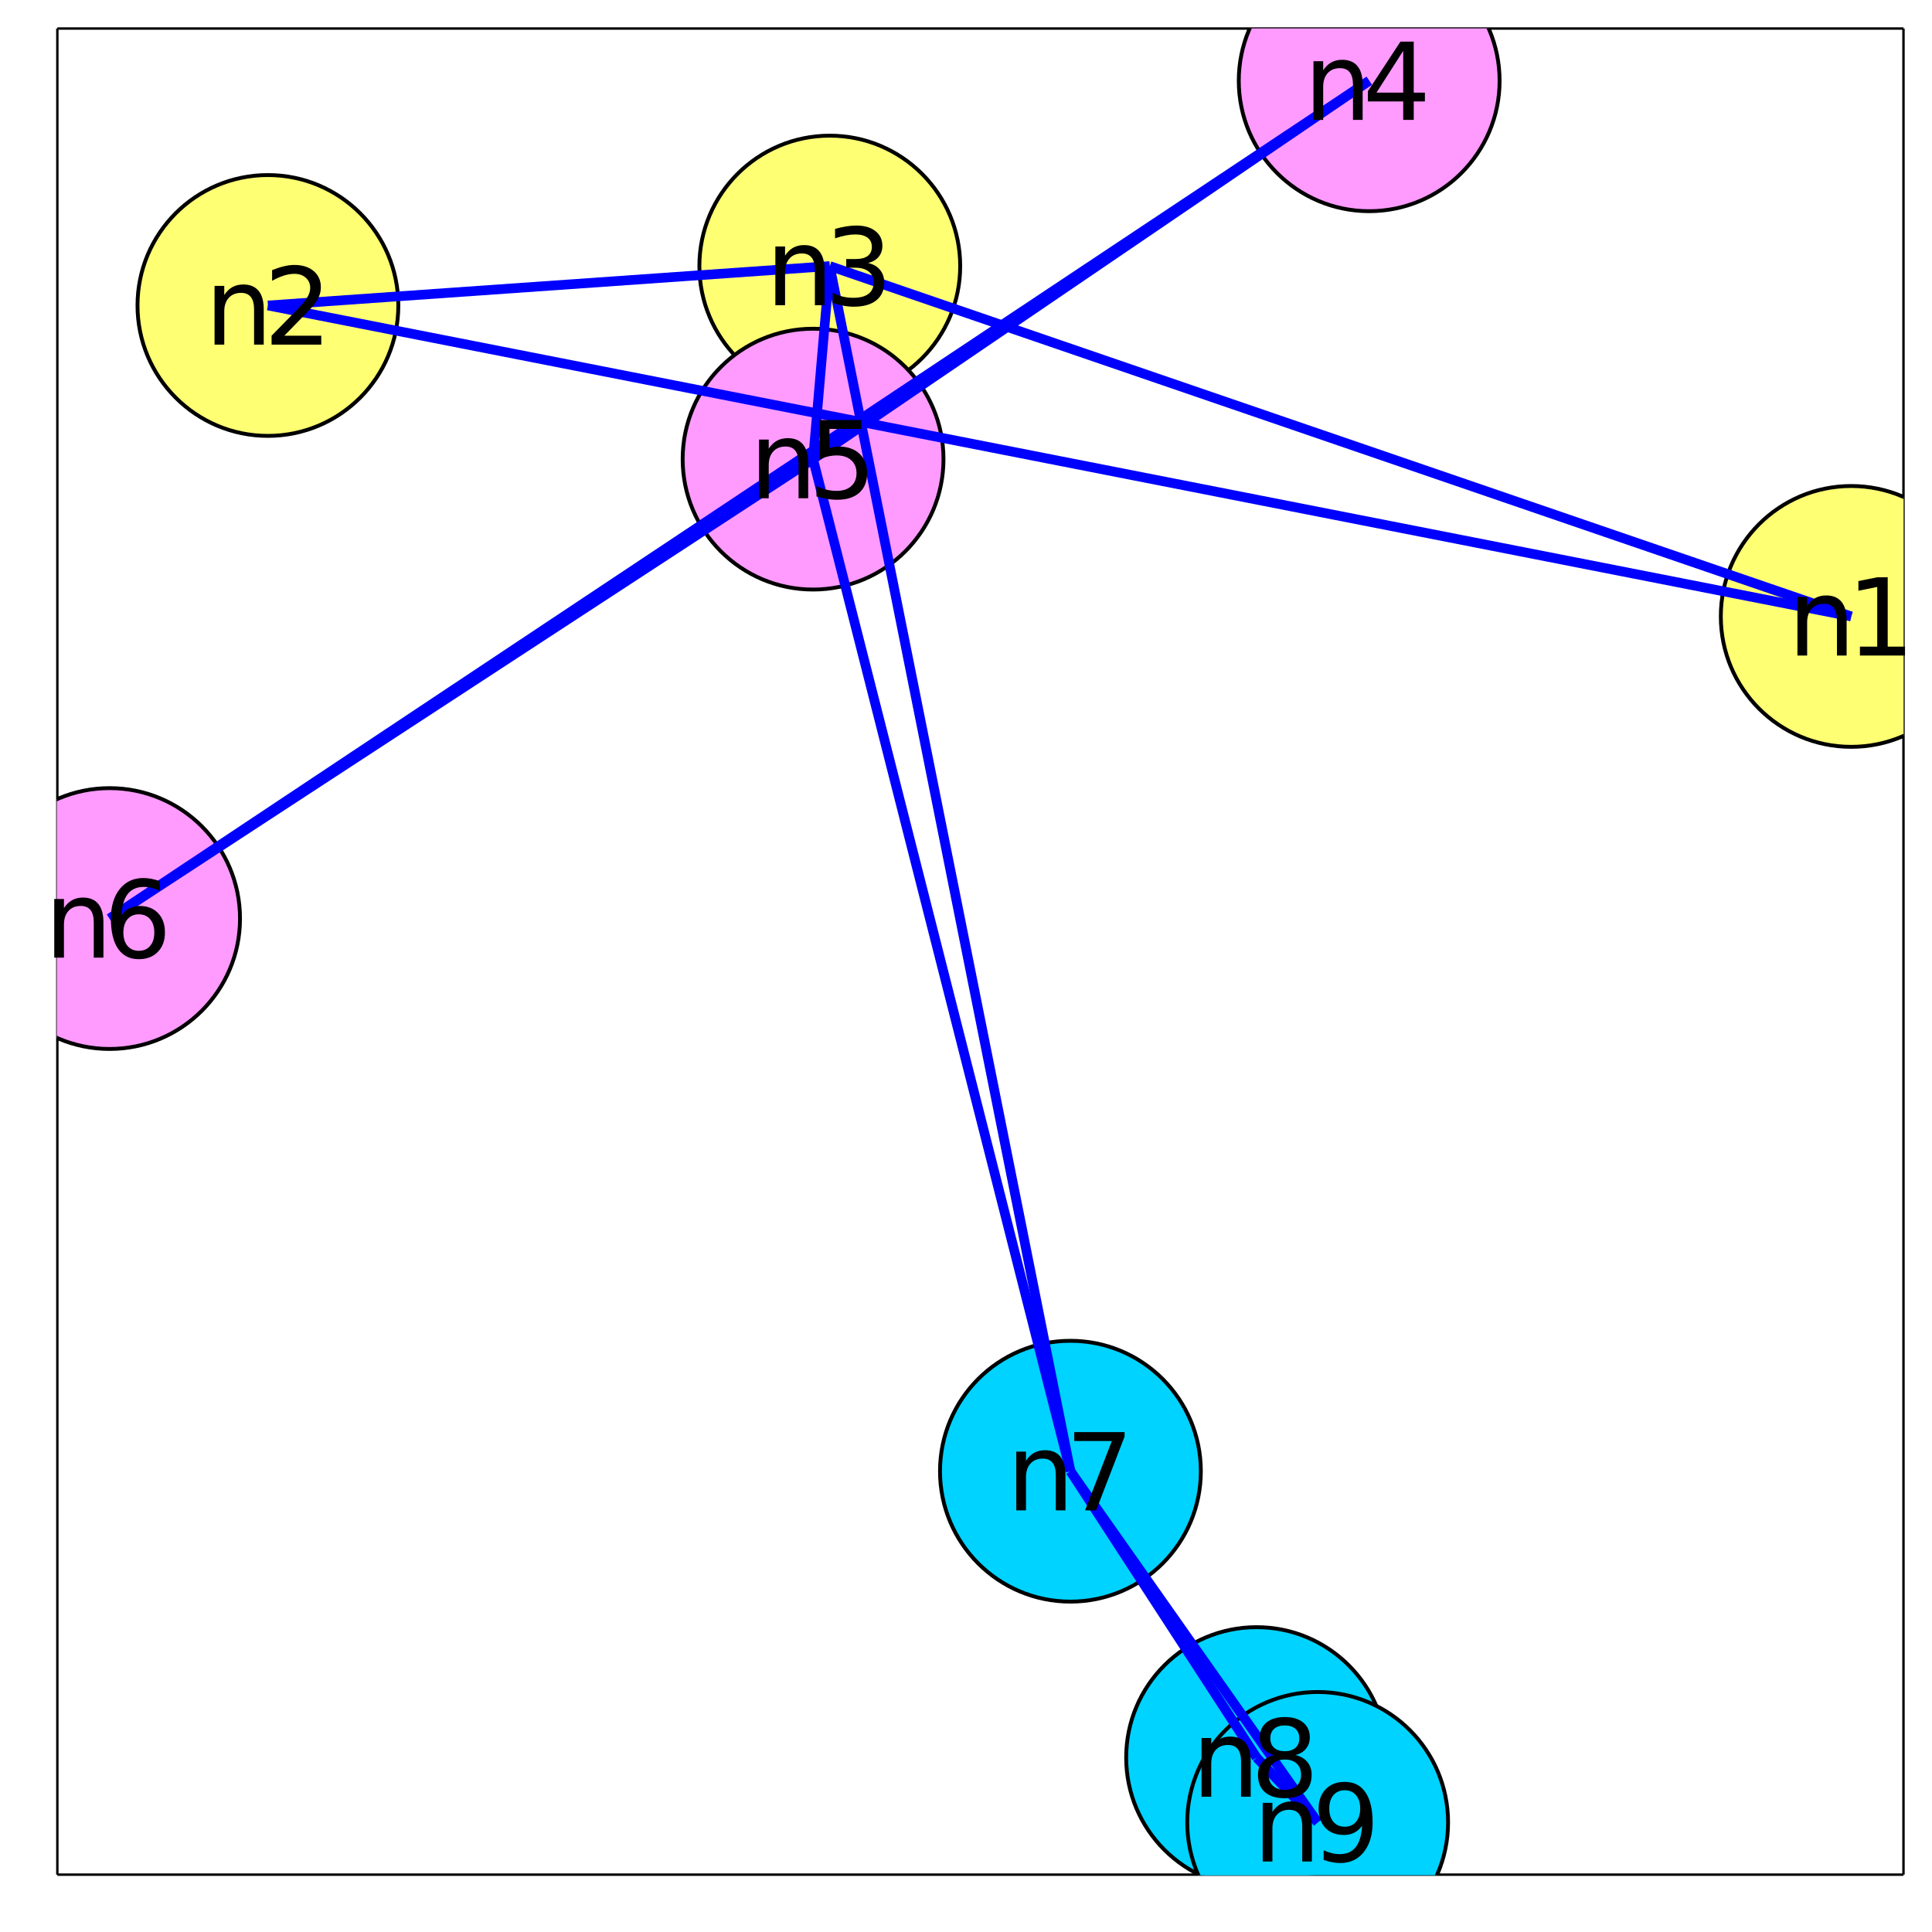
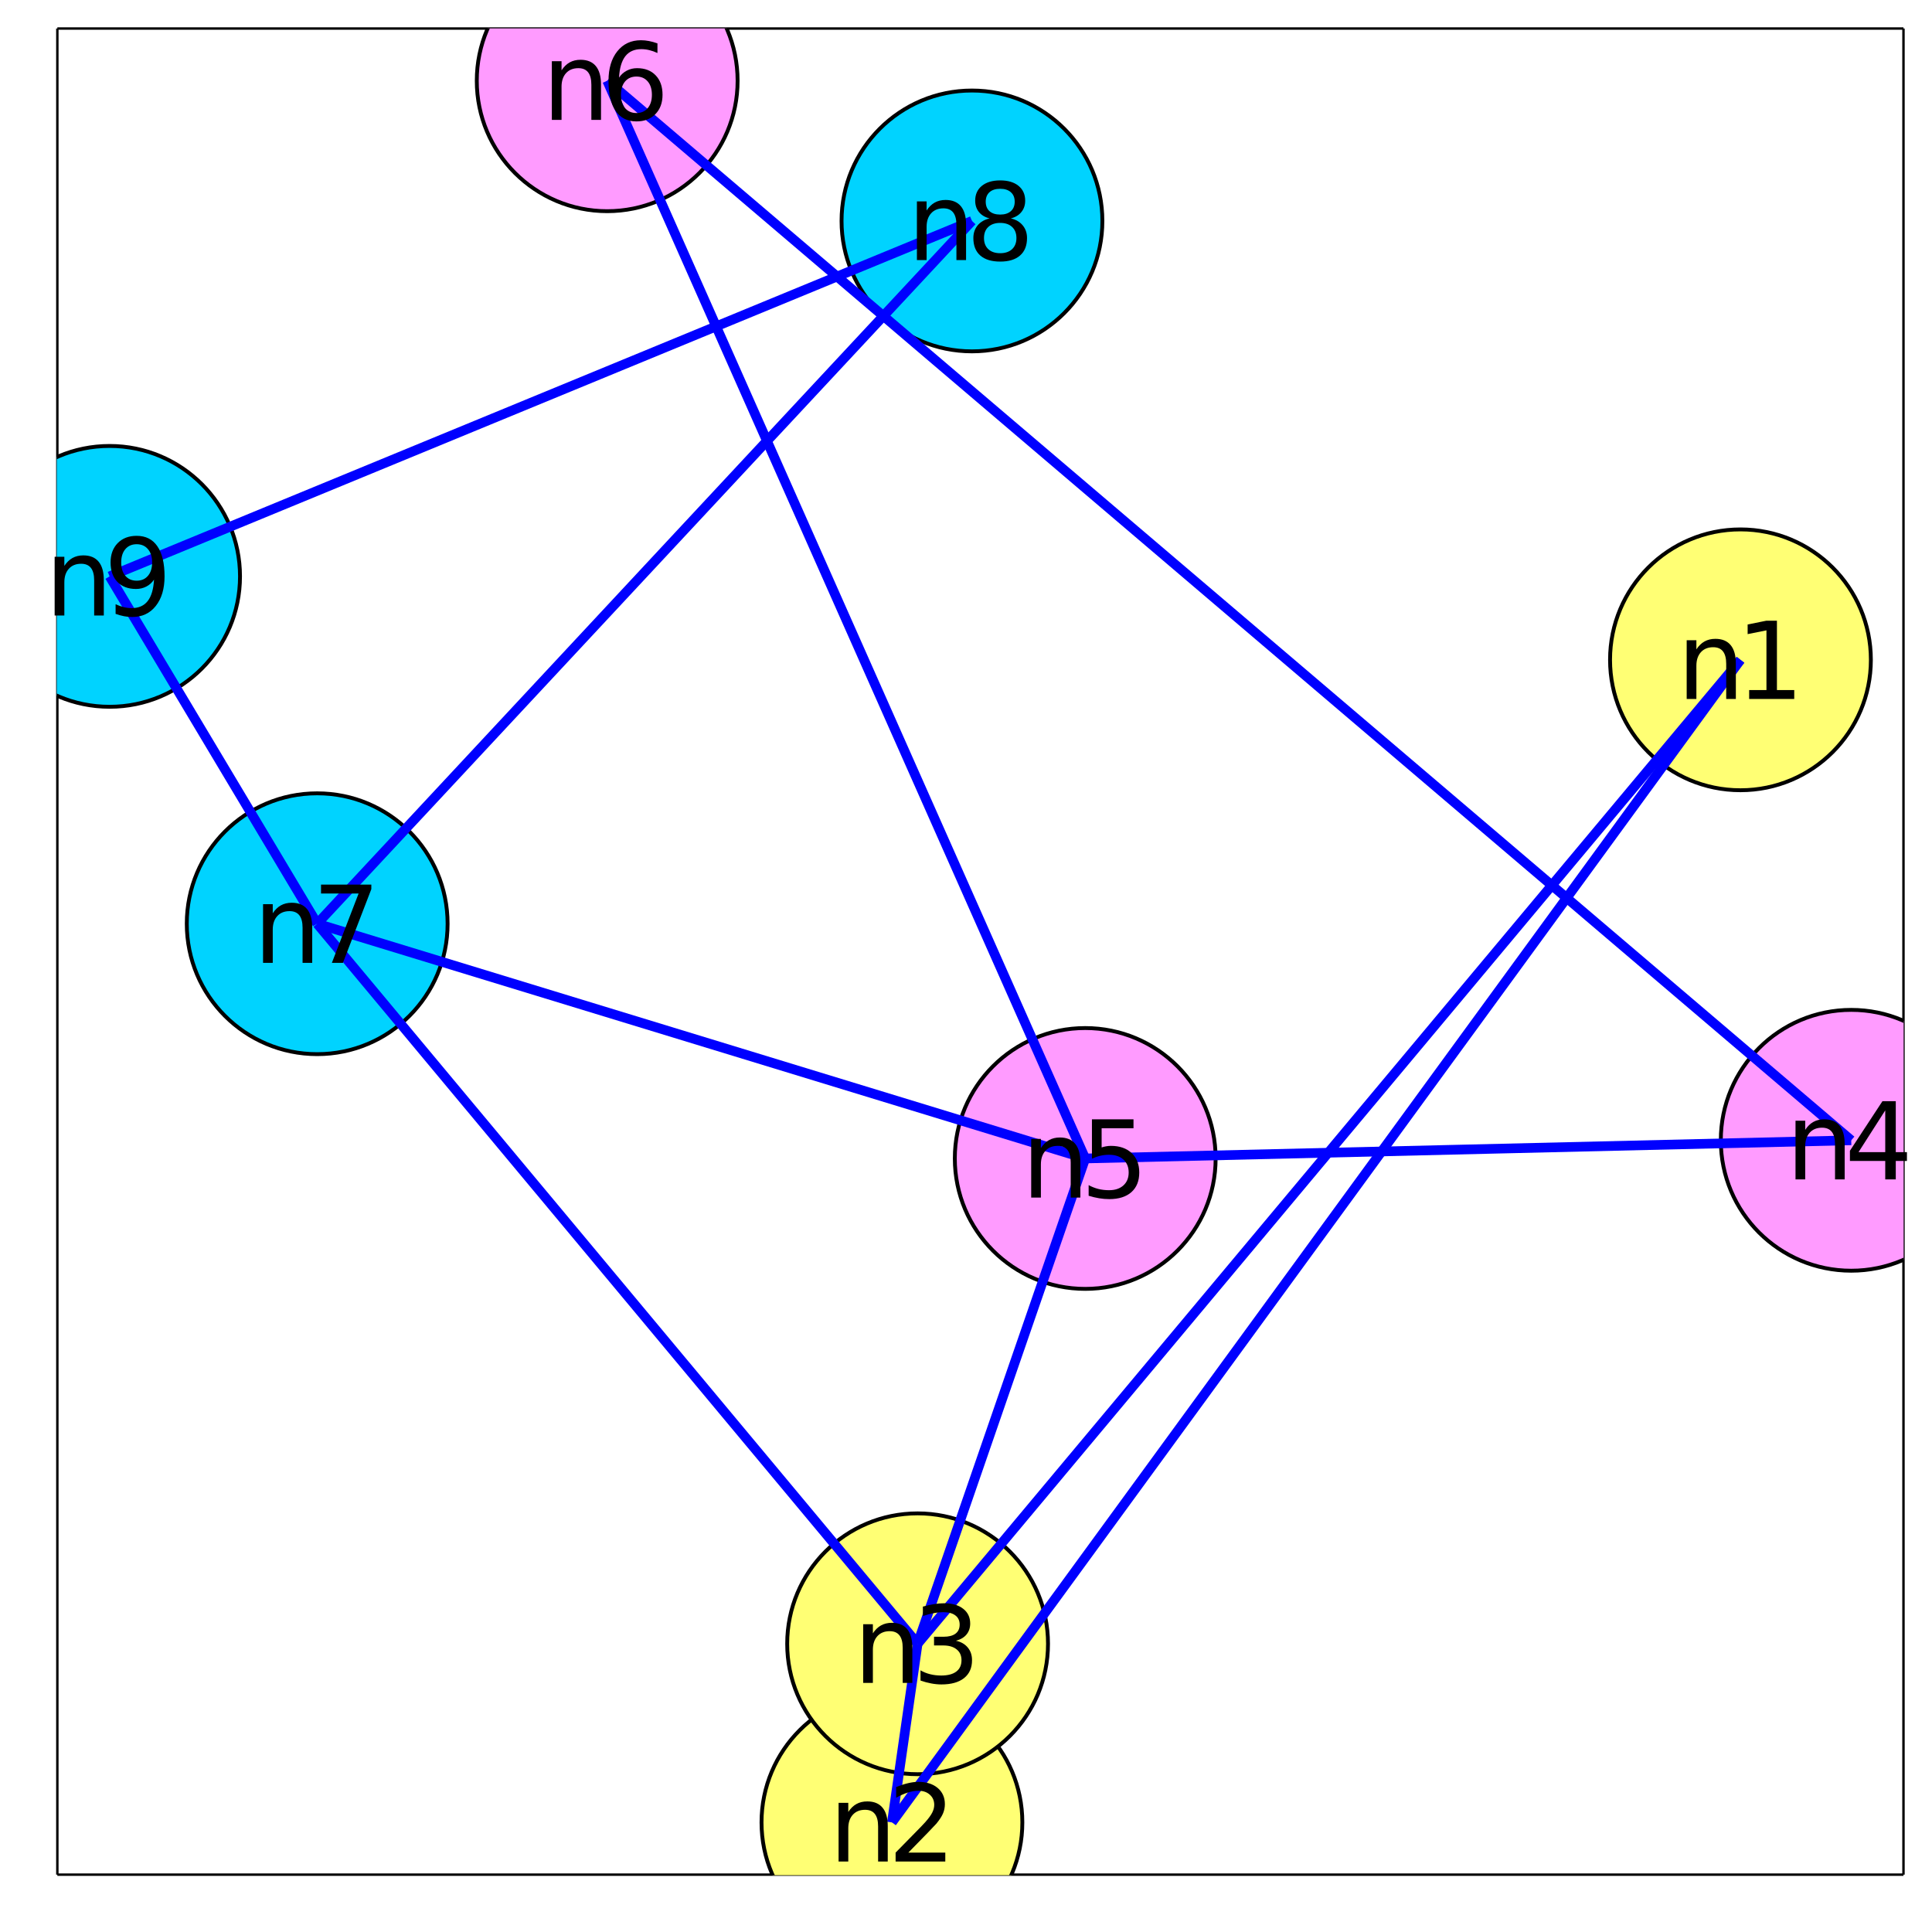
<svg xmlns="http://www.w3.org/2000/svg" width="800" height="800" viewBox="0 0 3200 3200">
  <defs>
-     <clipPath id="clip600">
+     <clipPath id="clip890">
      <rect x="0" y="0" width="3200" height="3200" />
    </clipPath>
  </defs>
-   <path clip-path="url(#clip600)" d=" M0 3200 L3200 3200 L3200 0 L0 0  Z   " fill="#ffffff" fill-rule="evenodd" fill-opacity="1" />
+   <path clip-path="url(#clip890)" d=" M0 3200 L3200 3200 L3200 0 L0 0  Z   " fill="#ffffff" fill-rule="evenodd" fill-opacity="1" />
  <defs>
-     <clipPath id="clip601">
+     <clipPath id="clip891">
      <rect x="640" y="320" width="2241" height="2241" />
    </clipPath>
  </defs>
-   <path clip-path="url(#clip600)" d=" M94.992 3105.01 L3152.76 3105.01 L3152.76 47.244 L94.992 47.244  Z   " fill="#ffffff" fill-rule="evenodd" fill-opacity="1" />
+   <path clip-path="url(#clip890)" d=" M94.992 3105.01 L3152.76 3105.01 L3152.76 47.244 L94.992 47.244  Z   " fill="#ffffff" fill-rule="evenodd" fill-opacity="1" />
  <defs>
-     <clipPath id="clip602">
+     <clipPath id="clip892">
      <rect x="94" y="47" width="3059" height="3059" />
    </clipPath>
  </defs>
-   <polyline clip-path="url(#clip600)" style="stroke:#000000; stroke-width:4; stroke-opacity:1; fill:none" points="   94.992,3105.01 3152.76,3105.01    " />
-   <polyline clip-path="url(#clip600)" style="stroke:#000000; stroke-width:4; stroke-opacity:1; fill:none" points="   94.992,3105.01 94.992,47.244    " />
-   <polyline clip-path="url(#clip600)" style="stroke:#000000; stroke-width:4; stroke-opacity:1; fill:none" points="   94.992,47.244 3152.76,47.244    " />
-   <polyline clip-path="url(#clip600)" style="stroke:#000000; stroke-width:4; stroke-opacity:1; fill:none" points="   3152.76,3105.01 3152.76,47.244    " />
-   <circle clip-path="url(#clip602)" cx="3066.22" cy="1021" r="216" fill="#ffff74" fill-rule="evenodd" fill-opacity="1" stroke="#000000" stroke-opacity="1" stroke-width="6.4" />
-   <circle clip-path="url(#clip602)" cx="443.758" cy="505.959" r="216" fill="#ffff74" fill-rule="evenodd" fill-opacity="1" stroke="#000000" stroke-opacity="1" stroke-width="6.4" />
-   <circle clip-path="url(#clip602)" cx="1374.4" cy="440.698" r="216" fill="#ffff74" fill-rule="evenodd" fill-opacity="1" stroke="#000000" stroke-opacity="1" stroke-width="6.4" />
-   <circle clip-path="url(#clip602)" cx="2267.81" cy="133.785" r="216" fill="#ff9bff" fill-rule="evenodd" fill-opacity="1" stroke="#000000" stroke-opacity="1" stroke-width="6.4" />
-   <circle clip-path="url(#clip602)" cx="1346.7" cy="760.474" r="216" fill="#ff9bff" fill-rule="evenodd" fill-opacity="1" stroke="#000000" stroke-opacity="1" stroke-width="6.4" />
-   <circle clip-path="url(#clip602)" cx="181.533" cy="1521.41" r="216" fill="#ff9bff" fill-rule="evenodd" fill-opacity="1" stroke="#000000" stroke-opacity="1" stroke-width="6.4" />
-   <circle clip-path="url(#clip602)" cx="1772.96" cy="2436.79" r="216" fill="#00d3ff" fill-rule="evenodd" fill-opacity="1" stroke="#000000" stroke-opacity="1" stroke-width="6.4" />
-   <circle clip-path="url(#clip602)" cx="2081.31" cy="2911.11" r="216" fill="#00d3ff" fill-rule="evenodd" fill-opacity="1" stroke="#000000" stroke-opacity="1" stroke-width="6.4" />
-   <circle clip-path="url(#clip602)" cx="2182.46" cy="3018.47" r="216" fill="#00d3ff" fill-rule="evenodd" fill-opacity="1" stroke="#000000" stroke-opacity="1" stroke-width="6.4" />
-   <polyline clip-path="url(#clip602)" style="stroke:#0000ff; stroke-width:16; stroke-opacity:1; fill:none" points="   3066.22,1021 443.758,505.959    " />
-   <polyline clip-path="url(#clip602)" style="stroke:#0000ff; stroke-width:16; stroke-opacity:1; fill:none" points="   3066.22,1021 1374.4,440.698    " />
-   <polyline clip-path="url(#clip602)" style="stroke:#0000ff; stroke-width:16; stroke-opacity:1; fill:none" points="   443.758,505.959 1374.4,440.698    " />
-   <polyline clip-path="url(#clip602)" style="stroke:#0000ff; stroke-width:16; stroke-opacity:1; fill:none" points="   1374.4,440.698 1346.7,760.474    " />
-   <polyline clip-path="url(#clip602)" style="stroke:#0000ff; stroke-width:16; stroke-opacity:1; fill:none" points="   1374.4,440.698 1772.96,2436.79    " />
-   <polyline clip-path="url(#clip602)" style="stroke:#0000ff; stroke-width:16; stroke-opacity:1; fill:none" points="   2267.81,133.785 1346.7,760.474    " />
-   <polyline clip-path="url(#clip602)" style="stroke:#0000ff; stroke-width:16; stroke-opacity:1; fill:none" points="   2267.81,133.785 181.533,1521.41    " />
-   <polyline clip-path="url(#clip602)" style="stroke:#0000ff; stroke-width:16; stroke-opacity:1; fill:none" points="   1346.7,760.474 181.533,1521.41    " />
-   <polyline clip-path="url(#clip602)" style="stroke:#0000ff; stroke-width:16; stroke-opacity:1; fill:none" points="   1346.7,760.474 1772.96,2436.79    " />
-   <polyline clip-path="url(#clip602)" style="stroke:#0000ff; stroke-width:16; stroke-opacity:1; fill:none" points="   1772.96,2436.79 2081.31,2911.11    " />
-   <polyline clip-path="url(#clip602)" style="stroke:#0000ff; stroke-width:16; stroke-opacity:1; fill:none" points="   1772.96,2436.79 2182.46,3018.47    " />
-   <polyline clip-path="url(#clip602)" style="stroke:#0000ff; stroke-width:16; stroke-opacity:1; fill:none" points="   2081.31,2911.11 2182.46,3018.47    " />
-   <path clip-path="url(#clip600)" d="M 0 0 M3058.58 1027.12 L3058.58 1085.8 L3042.6 1085.8 L3042.6 1027.64 Q3042.6 1013.84 3037.22 1006.98 Q3031.84 1000.12 3021.08 1000.12 Q3008.14 1000.12 3000.68 1008.37 Q2993.21 1016.61 2993.21 1030.85 L2993.21 1085.8 L2977.15 1085.8 L2977.15 988.575 L2993.21 988.575 L2993.21 1003.68 Q2998.94 994.912 3006.67 990.572 Q3014.48 986.232 3024.64 986.232 Q3041.39 986.232 3049.98 996.648 Q3058.58 1006.98 3058.58 1027.12 Z" fill="#000000" fill-rule="evenodd" fill-opacity="1" />
-   <path clip-path="url(#clip600)" d="M 0 0 M3080.63 1071.04 L3109.27 1071.04 L3109.27 972.169 L3078.11 978.419 L3078.11 962.447 L3109.1 956.197 L3126.63 956.197 L3126.63 1071.04 L3155.28 1071.04 L3155.28 1085.8 L3080.63 1085.8 L3080.63 1071.04 Z" fill="#000000" fill-rule="evenodd" fill-opacity="1" />
-   <path clip-path="url(#clip600)" d="M 0 0 M436.813 512.079 L436.813 570.759 L420.841 570.759 L420.841 512.6 Q420.841 498.798 415.459 491.94 Q410.077 485.083 399.314 485.083 Q386.38 485.083 378.914 493.329 Q371.449 501.576 371.449 515.812 L371.449 570.759 L355.39 570.759 L355.39 473.538 L371.449 473.538 L371.449 488.642 Q377.178 479.874 384.904 475.534 Q392.716 471.194 402.873 471.194 Q419.626 471.194 428.22 481.61 Q436.813 491.94 436.813 512.079 Z" fill="#000000" fill-rule="evenodd" fill-opacity="1" />
-   <path clip-path="url(#clip600)" d="M 0 0 M470.928 556.002 L532.125 556.002 L532.125 570.759 L449.834 570.759 L449.834 556.002 Q459.817 545.673 477.004 528.312 Q494.278 510.864 498.705 505.829 Q507.125 496.367 510.424 489.857 Q513.809 483.26 513.809 476.923 Q513.809 466.593 506.518 460.083 Q499.313 453.572 487.681 453.572 Q479.435 453.572 470.233 456.437 Q461.119 459.302 450.702 465.117 L450.702 447.409 Q461.292 443.156 470.494 440.986 Q479.695 438.816 487.334 438.816 Q507.473 438.816 519.452 448.885 Q531.431 458.954 531.431 475.795 Q531.431 483.781 528.393 490.985 Q525.441 498.103 517.542 507.826 Q515.372 510.343 503.74 522.409 Q492.108 534.388 470.928 556.002 Z" fill="#000000" fill-rule="evenodd" fill-opacity="1" />
-   <path clip-path="url(#clip600)" d="M 0 0 M1365.68 446.818 L1365.68 505.498 L1349.71 505.498 L1349.71 447.338 Q1349.71 433.536 1344.33 426.679 Q1338.94 419.821 1328.18 419.821 Q1315.25 419.821 1307.78 428.068 Q1300.32 436.314 1300.32 450.55 L1300.32 505.498 L1284.26 505.498 L1284.26 408.276 L1300.32 408.276 L1300.32 423.38 Q1306.05 414.613 1313.77 410.273 Q1321.58 405.932 1331.74 405.932 Q1348.49 405.932 1357.09 416.349 Q1365.68 426.679 1365.68 446.818 Z" fill="#000000" fill-rule="evenodd" fill-opacity="1" />
-   <path clip-path="url(#clip600)" d="M 0 0 M1437.82 435.62 Q1450.4 438.311 1457.43 446.818 Q1464.55 455.324 1464.55 467.824 Q1464.55 487.008 1451.36 497.512 Q1438.16 508.015 1413.86 508.015 Q1405.7 508.015 1397.02 506.366 Q1388.42 504.803 1379.22 501.592 L1379.22 484.665 Q1386.51 488.918 1395.19 491.088 Q1403.87 493.258 1413.34 493.258 Q1429.83 493.258 1438.42 486.748 Q1447.1 480.238 1447.1 467.824 Q1447.1 456.366 1439.03 449.943 Q1431.04 443.432 1416.72 443.432 L1401.62 443.432 L1401.62 429.023 L1417.42 429.023 Q1430.35 429.023 1437.21 423.901 Q1444.07 418.693 1444.07 408.971 Q1444.07 398.988 1436.95 393.693 Q1429.92 388.311 1416.72 388.311 Q1409.52 388.311 1401.27 389.873 Q1393.02 391.436 1383.13 394.735 L1383.13 379.11 Q1393.11 376.332 1401.79 374.943 Q1410.56 373.554 1418.28 373.554 Q1438.25 373.554 1449.88 382.669 Q1461.51 391.696 1461.51 407.148 Q1461.51 417.911 1455.35 425.377 Q1449.19 432.755 1437.82 435.62 Z" fill="#000000" fill-rule="evenodd" fill-opacity="1" />
-   <path clip-path="url(#clip600)" d="M 0 0 M2256.96 139.904 L2256.96 198.585 L2240.98 198.585 L2240.98 140.425 Q2240.98 126.623 2235.6 119.766 Q2230.22 112.908 2219.46 112.908 Q2206.52 112.908 2199.06 121.154 Q2191.59 129.401 2191.59 143.637 L2191.59 198.585 L2175.53 198.585 L2175.53 101.363 L2191.59 101.363 L2191.59 116.467 Q2197.32 107.7 2205.05 103.359 Q2212.86 99.019 2223.01 99.019 Q2239.77 99.019 2248.36 109.436 Q2256.96 119.766 2256.96 139.904 Z" fill="#000000" fill-rule="evenodd" fill-opacity="1" />
-   <path clip-path="url(#clip600)" d="M 0 0 M2324.14 84.262 L2279.87 153.446 L2324.14 153.446 L2324.14 84.262 M2319.54 68.985 L2341.59 68.985 L2341.59 153.446 L2360.08 153.446 L2360.08 168.029 L2341.59 168.029 L2341.59 198.585 L2324.14 198.585 L2324.14 168.029 L2265.64 168.029 L2265.64 151.102 L2319.54 68.985 Z" fill="#000000" fill-rule="evenodd" fill-opacity="1" />
-   <path clip-path="url(#clip600)" d="M 0 0 M1338.62 766.594 L1338.62 825.274 L1322.65 825.274 L1322.65 767.115 Q1322.65 753.313 1317.27 746.455 Q1311.89 739.597 1301.12 739.597 Q1288.19 739.597 1280.73 747.844 Q1273.26 756.09 1273.26 770.326 L1273.26 825.274 L1257.2 825.274 L1257.2 728.052 L1273.26 728.052 L1273.26 743.156 Q1278.99 734.389 1286.71 730.049 Q1294.53 725.709 1304.68 725.709 Q1321.44 725.709 1330.03 736.125 Q1338.62 746.455 1338.62 766.594 Z" fill="#000000" fill-rule="evenodd" fill-opacity="1" />
-   <path clip-path="url(#clip600)" d="M 0 0 M1357.81 695.674 L1426.64 695.674 L1426.64 710.431 L1373.87 710.431 L1373.87 742.202 Q1377.69 740.9 1381.51 740.292 Q1385.33 739.597 1389.14 739.597 Q1410.85 739.597 1423.52 751.49 Q1436.19 763.382 1436.19 783.694 Q1436.19 804.614 1423.17 816.246 Q1410.15 827.791 1386.45 827.791 Q1378.29 827.791 1369.79 826.403 Q1361.37 825.014 1352.34 822.236 L1352.34 804.614 Q1360.15 808.868 1368.49 810.951 Q1376.82 813.035 1386.11 813.035 Q1401.12 813.035 1409.89 805.135 Q1418.66 797.236 1418.66 783.694 Q1418.66 770.153 1409.89 762.254 Q1401.12 754.354 1386.11 754.354 Q1379.08 754.354 1372.04 755.917 Q1365.1 757.479 1357.81 760.778 L1357.81 695.674 Z" fill="#000000" fill-rule="evenodd" fill-opacity="1" />
-   <path clip-path="url(#clip600)" d="M 0 0 M171.29 1527.53 L171.29 1586.21 L155.317 1586.21 L155.317 1528.05 Q155.317 1514.25 149.936 1507.39 Q144.554 1500.53 133.79 1500.53 Q120.856 1500.53 113.391 1508.78 Q105.925 1517.03 105.925 1531.26 L105.925 1586.21 L89.866 1586.21 L89.866 1488.99 L105.925 1488.99 L105.925 1504.09 Q111.655 1495.33 119.38 1490.99 Q127.193 1486.65 137.349 1486.65 Q154.102 1486.65 162.696 1497.06 Q171.29 1507.39 171.29 1527.53 Z" fill="#000000" fill-rule="evenodd" fill-opacity="1" />
-   <path clip-path="url(#clip600)" d="M 0 0 M229.97 1514.42 Q218.164 1514.42 211.22 1522.5 Q204.362 1530.57 204.362 1544.63 Q204.362 1558.61 211.22 1566.77 Q218.164 1574.84 229.97 1574.84 Q241.775 1574.84 248.633 1566.77 Q255.577 1558.61 255.577 1544.63 Q255.577 1530.57 248.633 1522.5 Q241.775 1514.42 229.97 1514.42 M264.779 1459.48 L264.779 1475.45 Q258.182 1472.32 251.411 1470.67 Q244.727 1469.02 238.13 1469.02 Q220.769 1469.02 211.567 1480.74 Q202.453 1492.46 201.151 1516.16 Q206.272 1508.61 213.998 1504.61 Q221.723 1500.53 231.012 1500.53 Q250.543 1500.53 261.827 1512.43 Q273.199 1524.23 273.199 1544.63 Q273.199 1564.6 261.393 1576.66 Q249.588 1588.73 229.97 1588.73 Q207.487 1588.73 195.595 1571.54 Q183.703 1554.27 183.703 1521.54 Q183.703 1490.81 198.286 1472.58 Q212.869 1454.27 237.435 1454.27 Q244.032 1454.27 250.716 1455.57 Q257.487 1456.87 264.779 1459.48 Z" fill="#000000" fill-rule="evenodd" fill-opacity="1" />
-   <path clip-path="url(#clip600)" d="M 0 0 M1764.71 2442.91 L1764.71 2501.59 L1748.74 2501.59 L1748.74 2443.43 Q1748.74 2429.63 1743.36 2422.77 Q1737.97 2415.91 1727.21 2415.91 Q1714.28 2415.91 1706.81 2424.16 Q1699.35 2432.41 1699.35 2446.64 L1699.35 2501.59 L1683.29 2501.59 L1683.29 2404.37 L1699.35 2404.37 L1699.35 2419.47 Q1705.07 2410.7 1712.8 2406.36 Q1720.61 2402.02 1730.77 2402.02 Q1747.52 2402.02 1756.12 2412.44 Q1764.71 2422.77 1764.71 2442.91 Z" fill="#000000" fill-rule="evenodd" fill-opacity="1" />
-   <path clip-path="url(#clip600)" d="M 0 0 M1779.29 2371.99 L1862.63 2371.99 L1862.63 2379.46 L1815.58 2501.59 L1797.26 2501.59 L1841.53 2386.75 L1779.29 2386.75 L1779.29 2371.99 Z" fill="#000000" fill-rule="evenodd" fill-opacity="1" />
-   <path clip-path="url(#clip600)" d="M 0 0 M2071.54 2917.23 L2071.54 2975.91 L2055.57 2975.91 L2055.57 2917.75 Q2055.57 2903.95 2050.19 2897.09 Q2044.81 2890.23 2034.04 2890.23 Q2021.11 2890.23 2013.64 2898.48 Q2006.18 2906.73 2006.18 2920.96 L2006.18 2975.91 L1990.12 2975.91 L1990.12 2878.69 L2006.18 2878.69 L2006.18 2893.79 Q2011.91 2885.03 2019.63 2880.68 Q2027.44 2876.34 2037.6 2876.34 Q2054.35 2876.34 2062.95 2886.76 Q2071.54 2897.09 2071.54 2917.23 Z" fill="#000000" fill-rule="evenodd" fill-opacity="1" />
-   <path clip-path="url(#clip600)" d="M 0 0 M2128.05 2914.37 Q2115.55 2914.37 2108.35 2921.05 Q2101.23 2927.73 2101.23 2939.45 Q2101.23 2951.17 2108.35 2957.85 Q2115.55 2964.54 2128.05 2964.54 Q2140.55 2964.54 2147.76 2957.85 Q2154.96 2951.08 2154.96 2939.45 Q2154.96 2927.73 2147.76 2921.05 Q2140.64 2914.37 2128.05 2914.37 M2110.52 2906.9 Q2099.23 2904.12 2092.9 2896.4 Q2086.65 2888.67 2086.65 2877.56 Q2086.65 2862.02 2097.67 2852.99 Q2108.78 2843.97 2128.05 2843.97 Q2147.41 2843.97 2158.43 2852.99 Q2169.46 2862.02 2169.46 2877.56 Q2169.46 2888.67 2163.12 2896.4 Q2156.87 2904.12 2145.67 2906.9 Q2158.35 2909.85 2165.38 2918.45 Q2172.5 2927.04 2172.5 2939.45 Q2172.5 2958.29 2160.95 2968.36 Q2149.49 2978.43 2128.05 2978.43 Q2106.61 2978.43 2095.07 2968.36 Q2083.61 2958.29 2083.61 2939.45 Q2083.61 2927.04 2090.73 2918.45 Q2097.84 2909.85 2110.52 2906.9 M2104.09 2879.21 Q2104.09 2889.28 2110.34 2894.92 Q2116.68 2900.56 2128.05 2900.56 Q2139.34 2900.56 2145.67 2894.92 Q2152.1 2889.28 2152.1 2879.21 Q2152.1 2869.14 2145.67 2863.5 Q2139.34 2857.86 2128.05 2857.86 Q2116.68 2857.86 2110.34 2863.5 Q2104.09 2869.14 2104.09 2879.21 Z" fill="#000000" fill-rule="evenodd" fill-opacity="1" />
-   <path clip-path="url(#clip600)" d="M 0 0 M2172.87 3024.59 L2172.87 3083.27 L2156.9 3083.27 L2156.9 3025.11 Q2156.9 3011.31 2151.52 3004.45 Q2146.13 2997.59 2135.37 2997.59 Q2122.44 2997.59 2114.97 3005.84 Q2107.51 3014.08 2107.51 3028.32 L2107.51 3083.27 L2091.45 3083.27 L2091.45 2986.05 L2107.51 2986.05 L2107.51 3001.15 Q2113.24 2992.38 2120.96 2988.04 Q2128.77 2983.7 2138.93 2983.7 Q2155.68 2983.7 2164.28 2994.12 Q2172.87 3004.45 2172.87 3024.59 Z" fill="#000000" fill-rule="evenodd" fill-opacity="1" />
-   <path clip-path="url(#clip600)" d="M 0 0 M2192.4 3080.58 L2192.4 3064.6 Q2199 3067.73 2205.77 3069.38 Q2212.54 3071.03 2219.05 3071.03 Q2236.41 3071.03 2245.53 3059.4 Q2254.73 3047.68 2256.03 3023.89 Q2251 3031.36 2243.27 3035.35 Q2235.54 3039.34 2226.17 3039.34 Q2206.72 3039.34 2195.35 3027.63 Q2184.07 3015.82 2184.07 2995.42 Q2184.07 2975.46 2195.87 2963.39 Q2207.68 2951.32 2227.3 2951.32 Q2249.78 2951.32 2261.59 2968.6 Q2273.48 2985.79 2273.48 3018.6 Q2273.48 3049.24 2258.89 3067.56 Q2244.4 3085.78 2219.83 3085.78 Q2213.24 3085.78 2206.46 3084.48 Q2199.69 3083.18 2192.4 3080.58 M2227.3 3025.63 Q2239.1 3025.63 2245.96 3017.56 Q2252.91 3009.48 2252.91 2995.42 Q2252.91 2981.45 2245.96 2973.37 Q2239.1 2965.21 2227.3 2965.21 Q2215.49 2965.21 2208.55 2973.37 Q2201.69 2981.45 2201.69 2995.42 Q2201.69 3009.48 2208.55 3017.56 Q2215.49 3025.63 2227.3 3025.63 Z" fill="#000000" fill-rule="evenodd" fill-opacity="1" />
+   <polyline clip-path="url(#clip890)" style="stroke:#000000; stroke-width:4; stroke-opacity:1; fill:none" points="   94.992,3105.01 3152.76,3105.01    " />
+   <polyline clip-path="url(#clip890)" style="stroke:#000000; stroke-width:4; stroke-opacity:1; fill:none" points="   94.992,3105.01 94.992,47.244    " />
+   <polyline clip-path="url(#clip890)" style="stroke:#000000; stroke-width:4; stroke-opacity:1; fill:none" points="   94.992,47.244 3152.76,47.244    " />
+   <polyline clip-path="url(#clip890)" style="stroke:#000000; stroke-width:4; stroke-opacity:1; fill:none" points="   3152.76,3105.01 3152.76,47.244    " />
+   <circle clip-path="url(#clip892)" cx="2882.75" cy="1092.88" r="216" fill="#ffff74" fill-rule="evenodd" fill-opacity="1" stroke="#000000" stroke-opacity="1" stroke-width="6.4" />
+   <circle clip-path="url(#clip892)" cx="1477.33" cy="3018.47" r="216" fill="#ffff74" fill-rule="evenodd" fill-opacity="1" stroke="#000000" stroke-opacity="1" stroke-width="6.4" />
+   <circle clip-path="url(#clip892)" cx="1519.84" cy="2722.64" r="216" fill="#ffff74" fill-rule="evenodd" fill-opacity="1" stroke="#000000" stroke-opacity="1" stroke-width="6.4" />
+   <circle clip-path="url(#clip892)" cx="3066.22" cy="1888.69" r="216" fill="#ff9bff" fill-rule="evenodd" fill-opacity="1" stroke="#000000" stroke-opacity="1" stroke-width="6.4" />
+   <circle clip-path="url(#clip892)" cx="1797.48" cy="1918.79" r="216" fill="#ff9bff" fill-rule="evenodd" fill-opacity="1" stroke="#000000" stroke-opacity="1" stroke-width="6.4" />
+   <circle clip-path="url(#clip892)" cx="1005.7" cy="133.785" r="216" fill="#ff9bff" fill-rule="evenodd" fill-opacity="1" stroke="#000000" stroke-opacity="1" stroke-width="6.4" />
+   <circle clip-path="url(#clip892)" cx="525.37" cy="1530" r="216" fill="#00d3ff" fill-rule="evenodd" fill-opacity="1" stroke="#000000" stroke-opacity="1" stroke-width="6.4" />
+   <circle clip-path="url(#clip892)" cx="1609.88" cy="365.951" r="216" fill="#00d3ff" fill-rule="evenodd" fill-opacity="1" stroke="#000000" stroke-opacity="1" stroke-width="6.4" />
+   <circle clip-path="url(#clip892)" cx="181.533" cy="954.649" r="216" fill="#00d3ff" fill-rule="evenodd" fill-opacity="1" stroke="#000000" stroke-opacity="1" stroke-width="6.4" />
+   <polyline clip-path="url(#clip892)" style="stroke:#0000ff; stroke-width:16; stroke-opacity:1; fill:none" points="   2882.75,1092.88 1477.33,3018.47    " />
+   <polyline clip-path="url(#clip892)" style="stroke:#0000ff; stroke-width:16; stroke-opacity:1; fill:none" points="   2882.75,1092.88 1519.84,2722.64    " />
+   <polyline clip-path="url(#clip892)" style="stroke:#0000ff; stroke-width:16; stroke-opacity:1; fill:none" points="   1477.33,3018.47 1519.84,2722.64    " />
+   <polyline clip-path="url(#clip892)" style="stroke:#0000ff; stroke-width:16; stroke-opacity:1; fill:none" points="   1519.84,2722.64 1797.48,1918.79    " />
+   <polyline clip-path="url(#clip892)" style="stroke:#0000ff; stroke-width:16; stroke-opacity:1; fill:none" points="   1519.84,2722.64 525.37,1530    " />
+   <polyline clip-path="url(#clip892)" style="stroke:#0000ff; stroke-width:16; stroke-opacity:1; fill:none" points="   3066.22,1888.69 1797.48,1918.79    " />
+   <polyline clip-path="url(#clip892)" style="stroke:#0000ff; stroke-width:16; stroke-opacity:1; fill:none" points="   3066.22,1888.69 1005.7,133.785    " />
+   <polyline clip-path="url(#clip892)" style="stroke:#0000ff; stroke-width:16; stroke-opacity:1; fill:none" points="   1797.48,1918.79 1005.7,133.785    " />
+   <polyline clip-path="url(#clip892)" style="stroke:#0000ff; stroke-width:16; stroke-opacity:1; fill:none" points="   1797.48,1918.79 525.37,1530    " />
+   <polyline clip-path="url(#clip892)" style="stroke:#0000ff; stroke-width:16; stroke-opacity:1; fill:none" points="   525.37,1530 1609.88,365.951    " />
+   <polyline clip-path="url(#clip892)" style="stroke:#0000ff; stroke-width:16; stroke-opacity:1; fill:none" points="   525.37,1530 181.533,954.649    " />
+   <polyline clip-path="url(#clip892)" style="stroke:#0000ff; stroke-width:16; stroke-opacity:1; fill:none" points="   1609.88,365.951 181.533,954.649    " />
+   <path clip-path="url(#clip890)" d="M 0 0 M2875.11 1099 L2875.11 1157.68 L2859.14 1157.68 L2859.14 1099.52 Q2859.14 1085.72 2853.76 1078.86 Q2848.37 1072 2837.61 1072 Q2824.68 1072 2817.21 1080.25 Q2809.75 1088.5 2809.75 1102.73 L2809.75 1157.68 L2793.69 1157.68 L2793.69 1060.46 L2809.75 1060.46 L2809.75 1075.56 Q2815.47 1066.79 2823.2 1062.45 Q2831.01 1058.11 2841.17 1058.11 Q2857.92 1058.11 2866.52 1068.53 Q2875.11 1078.86 2875.11 1099 Z" fill="#000000" fill-rule="evenodd" fill-opacity="1" />
+   <path clip-path="url(#clip890)" d="M 0 0 M2897.16 1142.92 L2925.8 1142.92 L2925.8 1044.05 L2894.64 1050.3 L2894.64 1034.33 L2925.63 1028.08 L2943.16 1028.08 L2943.16 1142.92 L2971.81 1142.92 L2971.81 1157.68 L2897.16 1157.68 L2897.16 1142.92 Z" fill="#000000" fill-rule="evenodd" fill-opacity="1" />
+   <path clip-path="url(#clip890)" d="M 0 0 M1470.39 3024.59 L1470.39 3083.27 L1454.42 3083.27 L1454.42 3025.11 Q1454.42 3011.31 1449.03 3004.45 Q1443.65 2997.59 1432.89 2997.59 Q1419.95 2997.59 1412.49 3005.84 Q1405.02 3014.08 1405.02 3028.32 L1405.02 3083.27 L1388.96 3083.27 L1388.96 2986.05 L1405.02 2986.05 L1405.02 3001.15 Q1410.75 2992.38 1418.48 2988.04 Q1426.29 2983.7 1436.45 2983.7 Q1453.2 2983.7 1461.79 2994.12 Q1470.39 3004.45 1470.39 3024.59 Z" fill="#000000" fill-rule="evenodd" fill-opacity="1" />
+   <path clip-path="url(#clip890)" d="M 0 0 M1504.5 3068.51 L1565.7 3068.51 L1565.7 3083.27 L1483.41 3083.27 L1483.41 3068.51 Q1493.39 3058.18 1510.58 3040.82 Q1527.85 3023.37 1532.28 3018.34 Q1540.7 3008.88 1544 3002.37 Q1547.38 2995.77 1547.38 2989.43 Q1547.38 2979.1 1540.09 2972.59 Q1532.89 2966.08 1521.26 2966.08 Q1513.01 2966.08 1503.81 2968.95 Q1494.69 2971.81 1484.28 2977.63 L1484.28 2959.92 Q1494.87 2955.66 1504.07 2953.49 Q1513.27 2951.32 1520.91 2951.32 Q1541.05 2951.32 1553.03 2961.39 Q1565.01 2971.46 1565.01 2988.3 Q1565.01 2996.29 1561.97 3003.49 Q1559.02 3010.61 1551.12 3020.33 Q1548.95 3022.85 1537.31 3034.92 Q1525.68 3046.9 1504.5 3068.51 Z" fill="#000000" fill-rule="evenodd" fill-opacity="1" />
+   <path clip-path="url(#clip890)" d="M 0 0 M1511.12 2728.76 L1511.12 2787.44 L1495.15 2787.44 L1495.15 2729.28 Q1495.15 2715.48 1489.77 2708.62 Q1484.38 2701.76 1473.62 2701.76 Q1460.69 2701.76 1453.22 2710.01 Q1445.76 2718.26 1445.76 2732.49 L1445.76 2787.44 L1429.7 2787.44 L1429.7 2690.22 L1445.76 2690.22 L1445.76 2705.32 Q1451.48 2696.56 1459.21 2692.22 Q1467.02 2687.88 1477.18 2687.88 Q1493.93 2687.88 1502.53 2698.29 Q1511.12 2708.62 1511.12 2728.76 Z" fill="#000000" fill-rule="evenodd" fill-opacity="1" />
+   <path clip-path="url(#clip890)" d="M 0 0 M1583.25 2717.56 Q1595.84 2720.25 1602.87 2728.76 Q1609.99 2737.27 1609.99 2749.77 Q1609.99 2768.95 1596.8 2779.46 Q1583.6 2789.96 1559.3 2789.96 Q1551.14 2789.96 1542.46 2788.31 Q1533.86 2786.75 1524.66 2783.54 L1524.66 2766.61 Q1531.95 2770.86 1540.63 2773.03 Q1549.31 2775.2 1558.78 2775.2 Q1575.27 2775.2 1583.86 2768.69 Q1592.54 2762.18 1592.54 2749.77 Q1592.54 2738.31 1584.47 2731.89 Q1576.48 2725.38 1562.16 2725.38 L1547.06 2725.38 L1547.06 2710.97 L1562.86 2710.97 Q1575.79 2710.97 1582.65 2705.84 Q1589.5 2700.64 1589.5 2690.91 Q1589.5 2680.93 1582.39 2675.64 Q1575.36 2670.25 1562.16 2670.25 Q1554.96 2670.25 1546.71 2671.82 Q1538.46 2673.38 1528.57 2676.68 L1528.57 2661.05 Q1538.55 2658.28 1547.23 2656.89 Q1556 2655.5 1563.72 2655.5 Q1583.69 2655.5 1595.32 2664.61 Q1606.95 2673.64 1606.95 2689.09 Q1606.95 2699.86 1600.79 2707.32 Q1594.63 2714.7 1583.25 2717.56 Z" fill="#000000" fill-rule="evenodd" fill-opacity="1" />
+   <path clip-path="url(#clip890)" d="M 0 0 M3055.36 1894.81 L3055.36 1953.49 L3039.39 1953.49 L3039.39 1895.33 Q3039.39 1881.53 3034.01 1874.67 Q3028.63 1867.81 3017.86 1867.81 Q3004.93 1867.81 2997.47 1876.06 Q2990 1884.31 2990 1898.54 L2990 1953.49 L2973.94 1953.49 L2973.94 1856.27 L2990 1856.27 L2990 1871.37 Q2995.73 1862.6 3003.46 1858.26 Q3011.27 1853.92 3021.42 1853.92 Q3038.18 1853.92 3046.77 1864.34 Q3055.36 1874.67 3055.36 1894.81 Z" fill="#000000" fill-rule="evenodd" fill-opacity="1" />
+   <path clip-path="url(#clip890)" d="M 0 0 M3122.55 1839.17 L3078.28 1908.35 L3122.55 1908.35 L3122.55 1839.17 M3117.95 1823.89 L3140 1823.89 L3140 1908.35 L3158.49 1908.35 L3158.49 1922.93 L3140 1922.93 L3140 1953.49 L3122.55 1953.49 L3122.55 1922.93 L3064.05 1922.93 L3064.05 1906.01 L3117.95 1823.89 Z" fill="#000000" fill-rule="evenodd" fill-opacity="1" />
+   <path clip-path="url(#clip890)" d="M 0 0 M1789.41 1924.91 L1789.41 1983.59 L1773.44 1983.59 L1773.44 1925.43 Q1773.44 1911.63 1768.06 1904.77 Q1762.67 1897.92 1751.91 1897.92 Q1738.98 1897.92 1731.51 1906.16 Q1724.05 1914.41 1724.05 1928.64 L1724.05 1983.59 L1707.99 1983.59 L1707.99 1886.37 L1724.05 1886.37 L1724.05 1901.47 Q1729.78 1892.71 1737.5 1888.37 Q1745.31 1884.03 1755.47 1884.03 Q1772.22 1884.03 1780.82 1894.44 Q1789.41 1904.77 1789.41 1924.91 Z" fill="#000000" fill-rule="evenodd" fill-opacity="1" />
+   <path clip-path="url(#clip890)" d="M 0 0 M1808.59 1853.99 L1877.43 1853.99 L1877.43 1868.75 L1824.65 1868.75 L1824.65 1900.52 Q1828.47 1899.22 1832.29 1898.61 Q1836.11 1897.92 1839.93 1897.92 Q1861.63 1897.92 1874.31 1909.81 Q1886.98 1921.7 1886.98 1942.01 Q1886.98 1962.93 1873.96 1974.56 Q1860.94 1986.11 1837.24 1986.11 Q1829.08 1986.11 1820.57 1984.72 Q1812.15 1983.33 1803.13 1980.55 L1803.13 1962.93 Q1810.94 1967.19 1819.27 1969.27 Q1827.6 1971.35 1836.89 1971.35 Q1851.91 1971.35 1860.68 1963.45 Q1869.44 1955.55 1869.44 1942.01 Q1869.44 1928.47 1860.68 1920.57 Q1851.91 1912.67 1836.89 1912.67 Q1829.86 1912.67 1822.83 1914.23 Q1815.89 1915.8 1808.59 1919.1 L1808.59 1853.99 Z" fill="#000000" fill-rule="evenodd" fill-opacity="1" />
+   <path clip-path="url(#clip890)" d="M 0 0 M995.459 139.904 L995.459 198.585 L979.487 198.585 L979.487 140.425 Q979.487 126.623 974.105 119.766 Q968.723 112.908 957.959 112.908 Q945.025 112.908 937.56 121.154 Q930.094 129.401 930.094 143.637 L930.094 198.585 L914.036 198.585 L914.036 101.363 L930.094 101.363 L930.094 116.467 Q935.824 107.7 943.549 103.359 Q951.362 99.019 961.518 99.019 Q978.271 99.019 986.865 109.436 Q995.459 119.766 995.459 139.904 Z" fill="#000000" fill-rule="evenodd" fill-opacity="1" />
+   <path clip-path="url(#clip890)" d="M 0 0 M1054.14 126.797 Q1042.33 126.797 1035.39 134.87 Q1028.53 142.943 1028.53 157.005 Q1028.53 170.981 1035.39 179.14 Q1042.33 187.213 1054.14 187.213 Q1065.94 187.213 1072.8 179.14 Q1079.75 170.981 1079.75 157.005 Q1079.75 142.943 1072.8 134.87 Q1065.94 126.797 1054.14 126.797 M1088.95 71.849 L1088.95 87.821 Q1082.35 84.696 1075.58 83.047 Q1068.9 81.398 1062.3 81.398 Q1044.94 81.398 1035.74 93.116 Q1026.62 104.835 1025.32 128.533 Q1030.44 120.981 1038.17 116.988 Q1045.89 112.908 1055.18 112.908 Q1074.71 112.908 1086 124.8 Q1097.37 136.606 1097.37 157.005 Q1097.37 176.97 1085.56 189.036 Q1073.76 201.102 1054.14 201.102 Q1031.66 201.102 1019.76 183.915 Q1007.87 166.64 1007.87 133.915 Q1007.87 103.186 1022.46 84.957 Q1037.04 66.641 1061.6 66.641 Q1068.2 66.641 1074.89 67.943 Q1081.66 69.245 1088.95 71.849 Z" fill="#000000" fill-rule="evenodd" fill-opacity="1" />
+   <path clip-path="url(#clip890)" d="M 0 0 M517.123 1536.12 L517.123 1594.8 L501.151 1594.8 L501.151 1536.64 Q501.151 1522.84 495.769 1515.98 Q490.387 1509.13 479.624 1509.13 Q466.69 1509.13 459.224 1517.37 Q451.759 1525.62 451.759 1539.85 L451.759 1594.8 L435.7 1594.8 L435.7 1497.58 L451.759 1497.58 L451.759 1512.68 Q457.488 1503.92 465.214 1499.58 Q473.026 1495.24 483.183 1495.24 Q499.936 1495.24 508.53 1505.65 Q517.123 1515.98 517.123 1536.12 Z" fill="#000000" fill-rule="evenodd" fill-opacity="1" />
+   <path clip-path="url(#clip890)" d="M 0 0 M531.707 1465.2 L615.04 1465.2 L615.04 1472.67 L567.991 1594.8 L549.675 1594.8 L593.946 1479.96 L531.707 1479.96 L531.707 1465.2 Z" fill="#000000" fill-rule="evenodd" fill-opacity="1" />
+   <path clip-path="url(#clip890)" d="M 0 0 M1600.11 372.071 L1600.11 430.751 L1584.14 430.751 L1584.14 372.592 Q1584.14 358.79 1578.76 351.932 Q1573.38 345.074 1562.62 345.074 Q1549.68 345.074 1542.22 353.321 Q1534.75 361.567 1534.75 375.803 L1534.75 430.751 L1518.69 430.751 L1518.69 333.529 L1534.75 333.529 L1534.75 348.633 Q1540.48 339.866 1548.21 335.526 Q1556.02 331.186 1566.17 331.186 Q1582.93 331.186 1591.52 341.602 Q1600.11 351.932 1600.11 372.071 Z" fill="#000000" fill-rule="evenodd" fill-opacity="1" />
+   <path clip-path="url(#clip890)" d="M 0 0 M1656.62 369.206 Q1644.12 369.206 1636.92 375.89 Q1629.8 382.574 1629.8 394.293 Q1629.8 406.012 1636.92 412.696 Q1644.12 419.38 1656.62 419.38 Q1669.12 419.38 1676.33 412.696 Q1683.53 405.925 1683.53 394.293 Q1683.53 382.574 1676.33 375.89 Q1669.21 369.206 1656.62 369.206 M1639.09 361.741 Q1627.81 358.963 1621.47 351.238 Q1615.22 343.512 1615.22 332.401 Q1615.22 316.863 1626.24 307.835 Q1637.35 298.807 1656.62 298.807 Q1675.98 298.807 1687.01 307.835 Q1698.03 316.863 1698.03 332.401 Q1698.03 343.512 1691.69 351.238 Q1685.44 358.963 1674.25 361.741 Q1686.92 364.692 1693.95 373.286 Q1701.07 381.88 1701.07 394.293 Q1701.07 413.13 1689.52 423.199 Q1678.07 433.268 1656.62 433.268 Q1635.18 433.268 1623.64 423.199 Q1612.18 413.13 1612.18 394.293 Q1612.18 381.88 1619.3 373.286 Q1626.42 364.692 1639.09 361.741 M1632.67 334.05 Q1632.67 344.12 1638.92 349.762 Q1645.25 355.404 1656.62 355.404 Q1667.91 355.404 1674.25 349.762 Q1680.67 344.12 1680.67 334.05 Q1680.67 323.981 1674.25 318.338 Q1667.91 312.696 1656.62 312.696 Q1645.25 312.696 1638.92 318.338 Q1632.67 323.981 1632.67 334.05 Z" fill="#000000" fill-rule="evenodd" fill-opacity="1" />
+   <path clip-path="url(#clip890)" d="M 0 0 M171.941 960.768 L171.941 1019.45 L155.969 1019.45 L155.969 961.289 Q155.969 947.487 150.587 940.63 Q145.205 933.772 134.441 933.772 Q121.507 933.772 114.042 942.019 Q106.576 950.265 106.576 964.501 L106.576 1019.45 L90.517 1019.45 L90.517 922.227 L106.576 922.227 L106.576 937.331 Q112.306 928.564 120.031 924.223 Q127.844 919.883 138 919.883 Q154.753 919.883 163.347 930.3 Q171.941 940.63 171.941 960.768 Z" fill="#000000" fill-rule="evenodd" fill-opacity="1" />
+   <path clip-path="url(#clip890)" d="M 0 0 M191.472 1016.76 L191.472 1000.79 Q198.069 1003.91 204.84 1005.56 Q211.611 1007.21 218.121 1007.21 Q235.482 1007.21 244.597 995.577 Q253.798 983.859 255.1 960.074 Q250.065 967.539 242.34 971.532 Q234.614 975.525 225.239 975.525 Q205.795 975.525 194.423 963.807 Q183.139 952.001 183.139 931.602 Q183.139 911.637 194.944 899.571 Q206.749 887.505 226.367 887.505 Q248.85 887.505 260.655 904.779 Q272.548 921.967 272.548 954.779 Q272.548 985.421 257.964 1003.74 Q243.468 1021.97 218.902 1021.97 Q212.305 1021.97 205.534 1020.66 Q198.763 1019.36 191.472 1016.76 M226.367 961.81 Q238.173 961.81 245.031 953.737 Q251.975 945.664 251.975 931.602 Q251.975 917.626 245.031 909.553 Q238.173 901.394 226.367 901.394 Q214.562 901.394 207.618 909.553 Q200.76 917.626 200.76 931.602 Q200.76 945.664 207.618 953.737 Q214.562 961.81 226.367 961.81 Z" fill="#000000" fill-rule="evenodd" fill-opacity="1" />
</svg>
